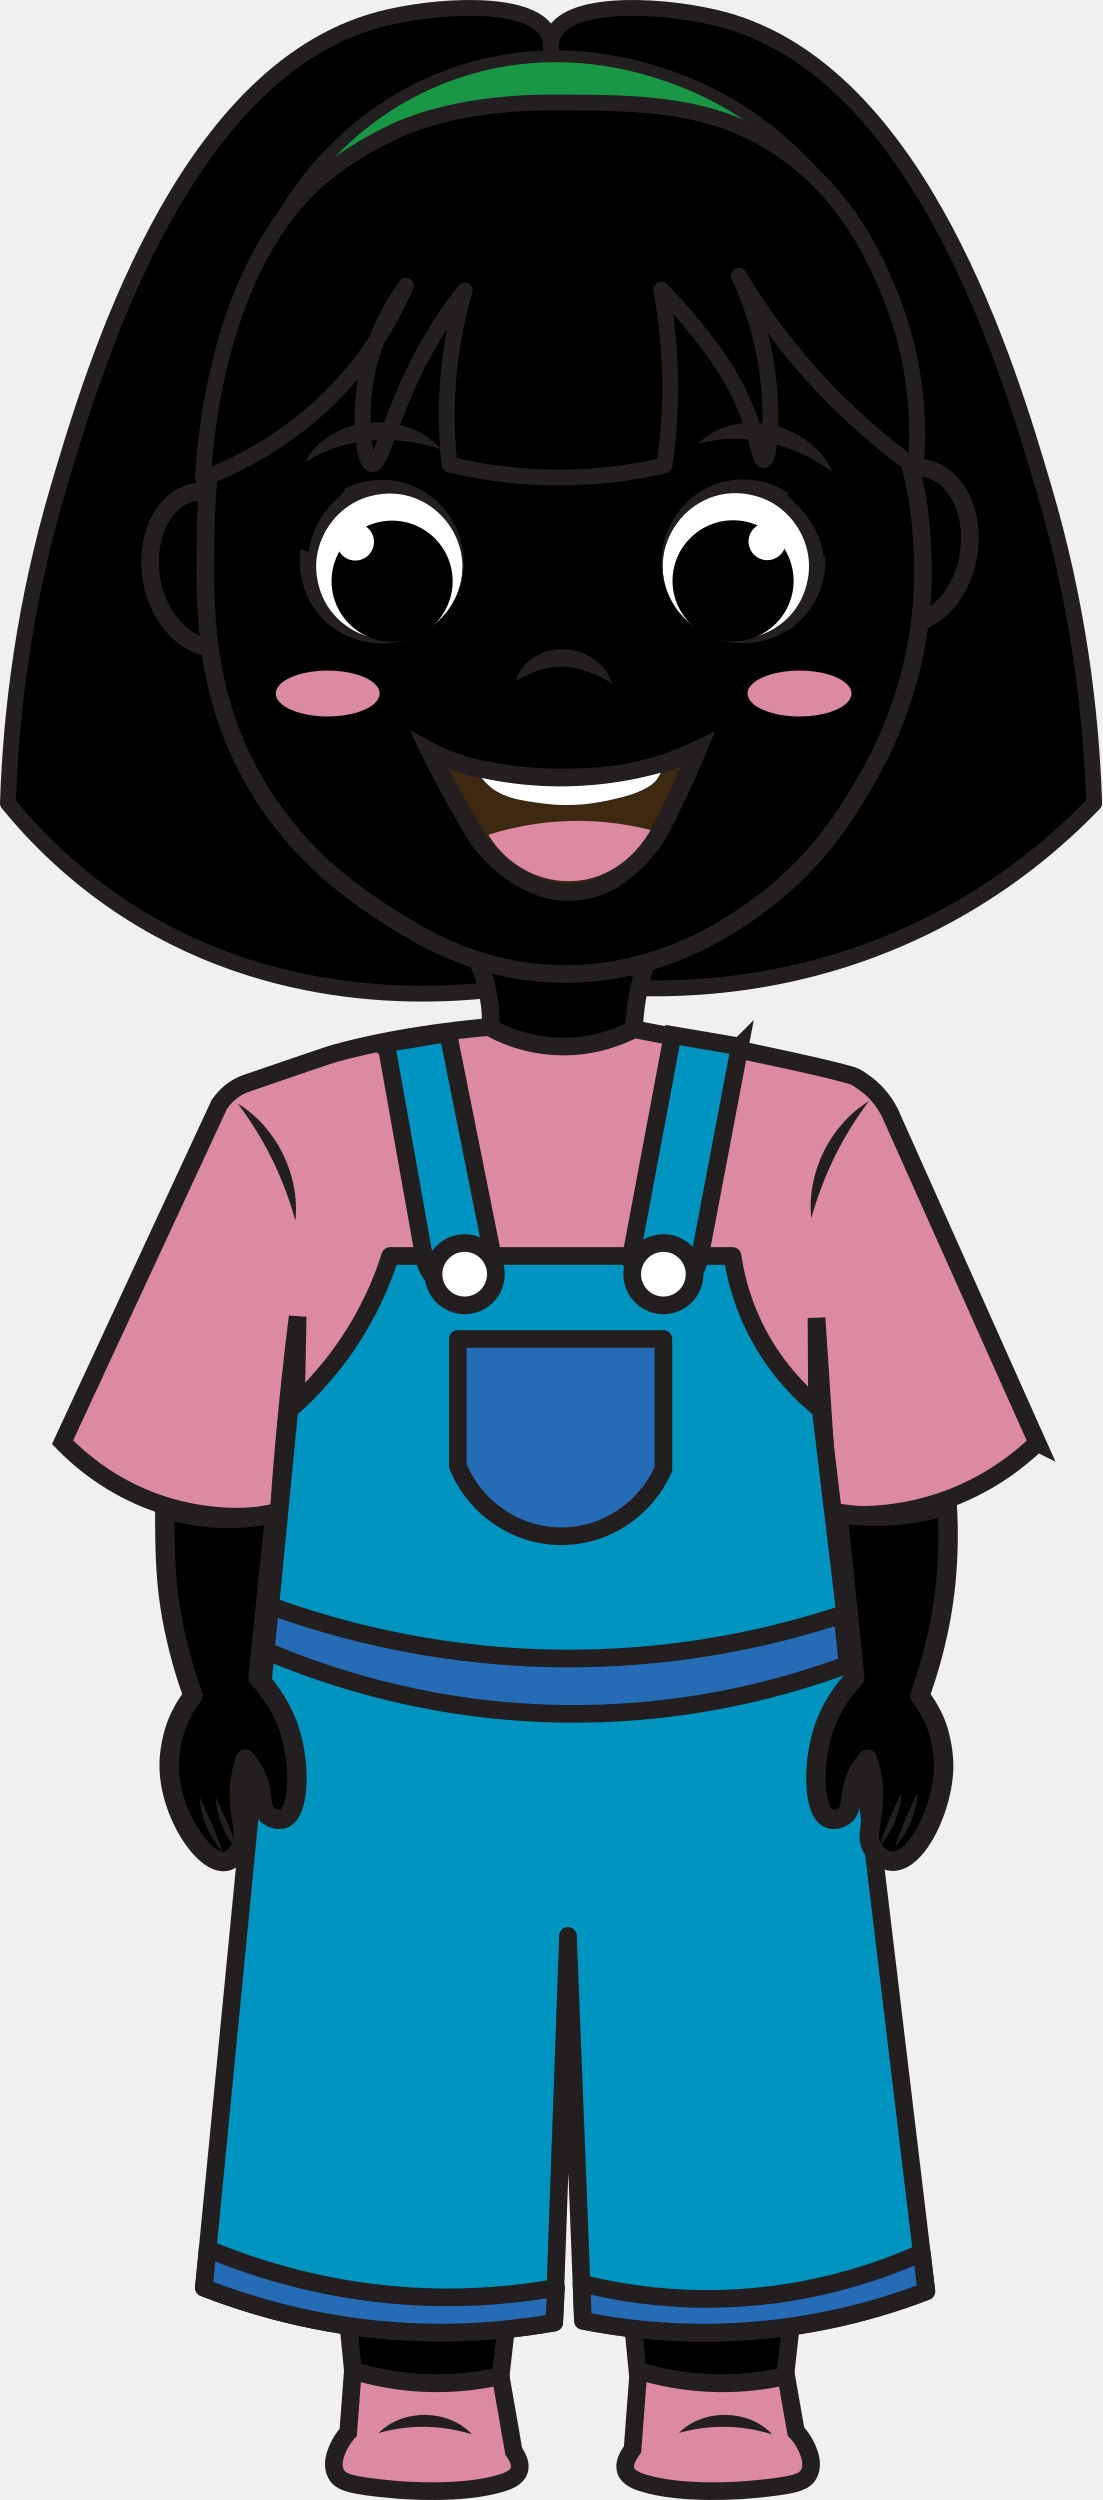
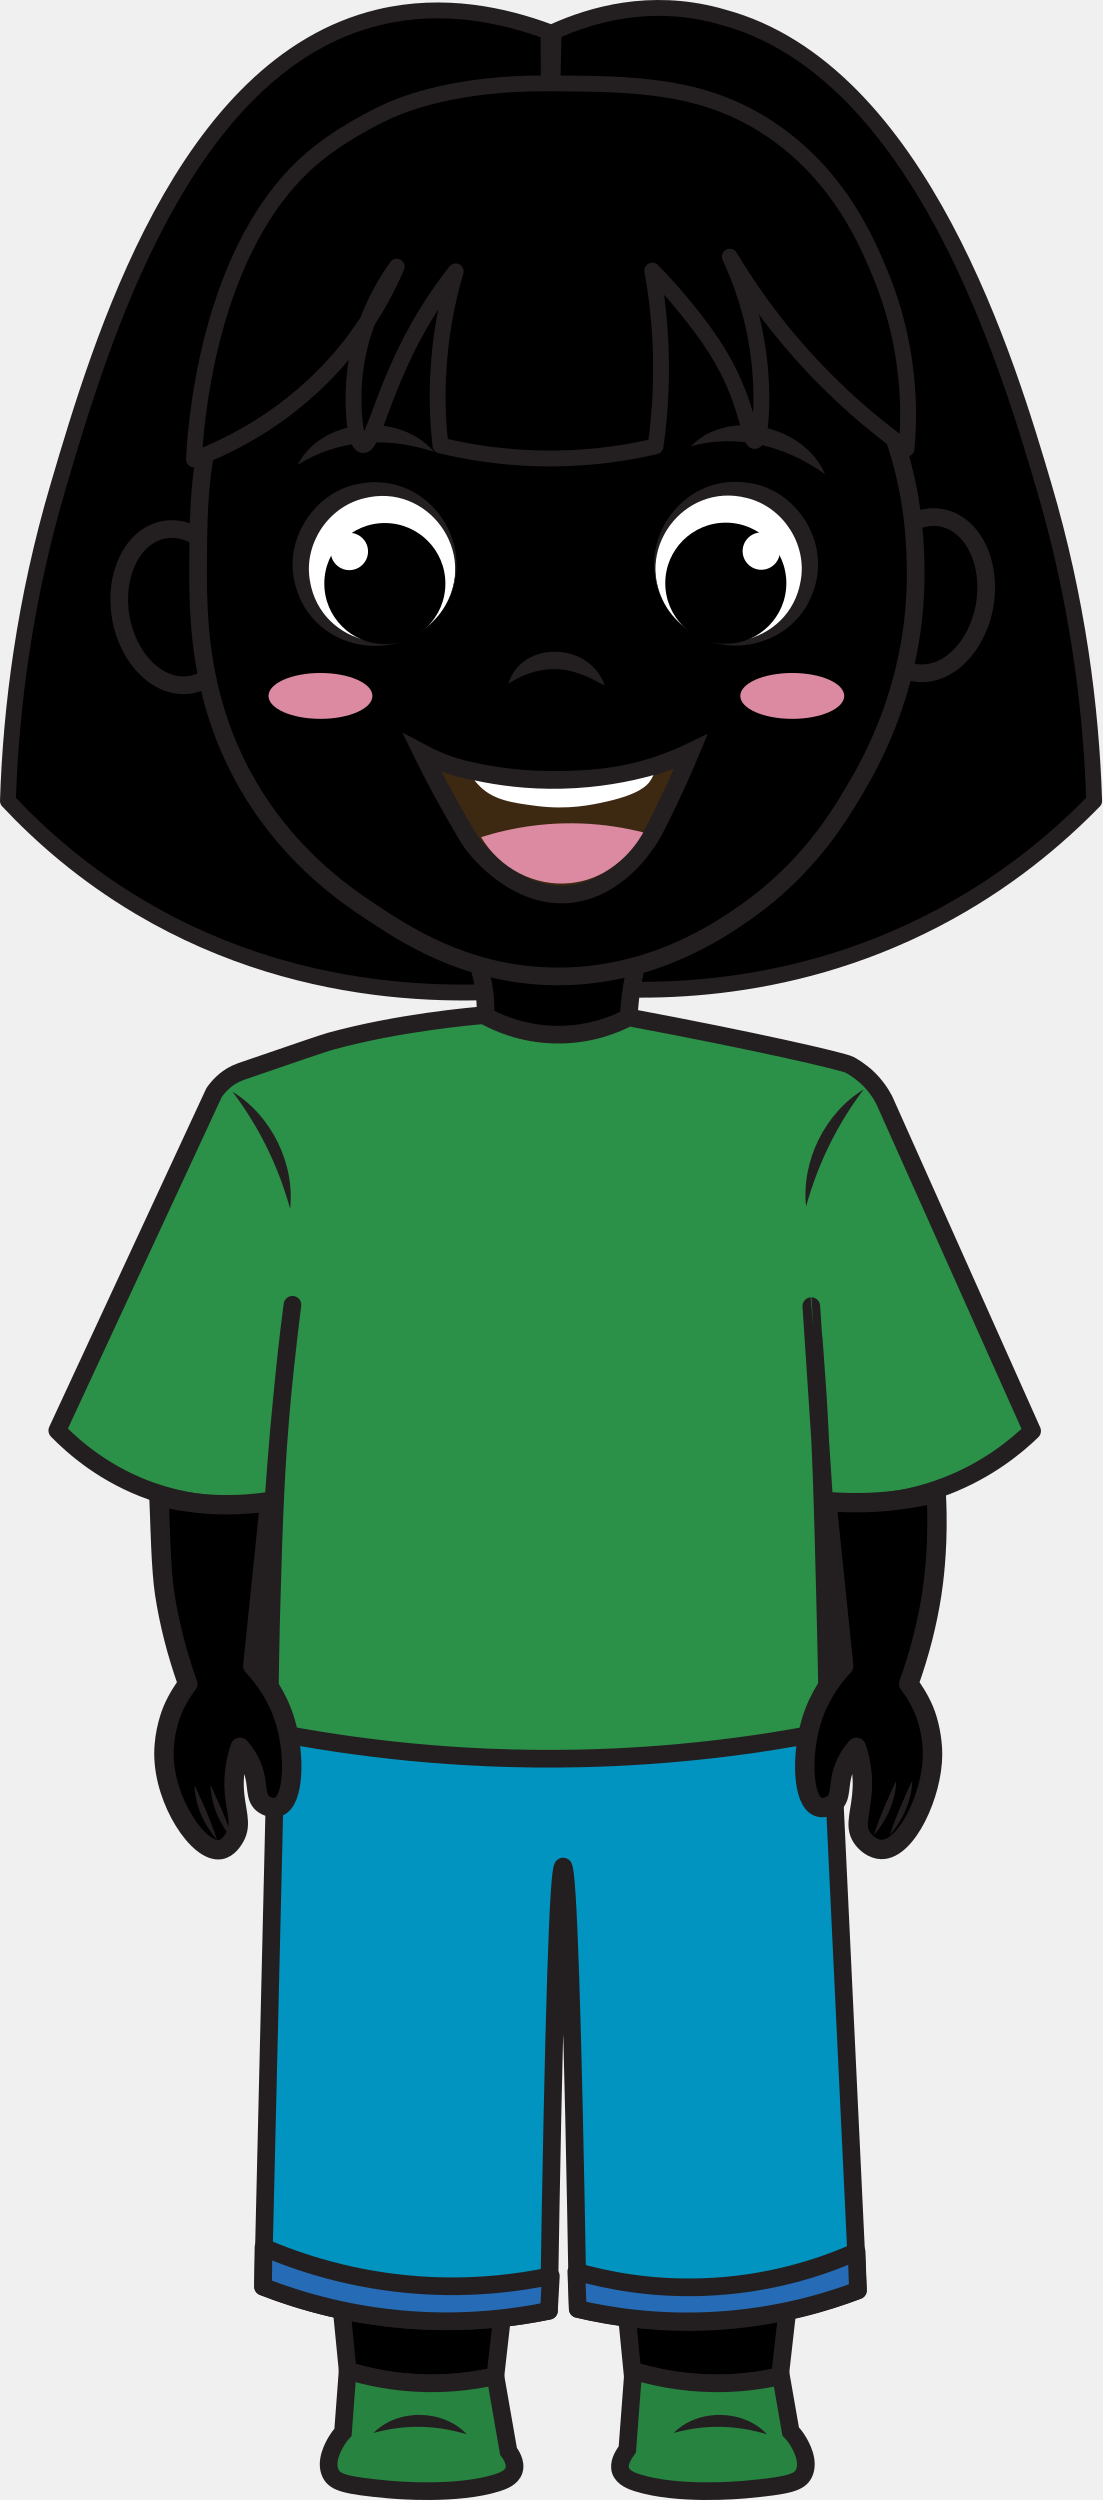
- <svg xmlns="http://www.w3.org/2000/svg" id="Layer_2" data-name="Layer 2" viewBox="0 0 187.025 424.244">
+ <svg xmlns="http://www.w3.org/2000/svg" id="Layer_2" data-name="Layer 2" viewBox="0 0 187.02 424.239">
  <defs>
    <style>
-       .long-straight .cls-1, .long-straight .cls-2 {
+       .long-straight .cls-1 {
        fill: #fff;
      }

-       .long-straight .cls-1, .long-straight .cls-3, .long-straight .cls-4, .long-straight .cls-5, .long-straight .cls-6, .long-straight .cls-7, .long-straight .cls-8, .long-straight .cls-9, .long-straight .cls-10, .long-straight .cls-11, .long-straight .cls-12 {
-         stroke: #231f20;
-       }
- 
-       .long-straight .cls-1, .long-straight .cls-4, .long-straight .cls-5, .long-straight .cls-6, .long-straight .cls-7, .long-straight .cls-9, .long-straight .cls-10 {
-         stroke-miterlimit: 10;
-       }
- 
-       .long-straight .cls-1, .long-straight .cls-4, .long-straight .cls-6, .long-straight .cls-7, .long-straight .cls-8, .long-straight .cls-9, .long-straight .cls-10, .long-straight .cls-11 {
-         stroke-width: 3px;
-       }
- 
-       .long-straight .cls-3 {
+       .long-straight .cls-2 {
        fill: #hairColor;
        stroke-width: 2.69px;
      }

-       .long-straight .cls-3, .long-straight .cls-8, .long-straight .cls-9, .long-straight .cls-11, .long-straight .cls-12 {
+       .long-straight .cls-2, .long-straight .cls-3, .long-straight .cls-4, .long-straight .cls-5, .long-straight .cls-6, .long-straight .cls-7, .long-straight .cls-8, .long-straight .cls-9 {
+         stroke: #231f20;
+       }
+ 
+       .long-straight .cls-2, .long-straight .cls-3, .long-straight .cls-5, .long-straight .cls-6, .long-straight .cls-8, .long-straight .cls-9 {
        stroke-linecap: round;
      }

-       .long-straight .cls-3, .long-straight .cls-8, .long-straight .cls-11, .long-straight .cls-12 {
+       .long-straight .cls-2, .long-straight .cls-3, .long-straight .cls-6, .long-straight .cls-8, .long-straight .cls-9 {
        stroke-linejoin: round;
      }

-       .long-straight .cls-4, .long-straight .cls-9, .long-straight .cls-13 {
+       .long-straight .cls-3 {
+         fill: #2c9148;
+       }
+ 
+       .long-straight .cls-3, .long-straight .cls-4, .long-straight .cls-5, .long-straight .cls-6, .long-straight .cls-7, .long-straight .cls-8 {
+         stroke-width: 3px;
+       }
+ 
+       .long-straight .cls-4, .long-straight .cls-5, .long-straight .cls-7 {
+         stroke-miterlimit: 10;
+       }
+ 
+       .long-straight .cls-4, .long-straight .cls-9 {
+         fill: #skinColor;
+       }
+ 
+       .long-straight .cls-5 {
+         fill: #268340;
+       }
+ 
+       .long-straight .cls-6 {
+         fill: #266bb5;
+       }
+ 
+       .long-straight .cls-7 {
+         fill: #3d2912;
+       }
+ 
+       .long-straight .cls-10 {
        fill: #db8aa1;
      }

-       .long-straight .cls-5 {
-         fill: #199747;
-         stroke-width: 2px;
-       }
- 
-       .long-straight .cls-6, .long-straight .cls-12 {
-         fill: #skinColor;
-       }
- 
-       .long-straight .cls-7, .long-straight .cls-11 {
+       .long-straight .cls-8 {
        fill: #0194c0;
      }

-       .long-straight .cls-8 {
-         fill: #266bb5;
-       }
- 
-       .long-straight .cls-10 {
-         fill: #3d2912;
-       }
- 
-       .long-straight .cls-12 {
+       .long-straight .cls-9 {
        stroke-width: 3.291px;
      }

-       .long-straight .cls-14 {
+       .long-straight .cls-11 {
        fill: #231f20;
      }
    </style>
  </defs>
  <g class="long-straight" id="Layer_1-2" data-name="Layer 1">
    <g>
-       <path class="cls-3" d="m92.148,12.491c.372-.729,2.197-4.045.917-6.726-2.894-6.062-19.742-4.861-28.739-2.446C30.719,12.342,15.84,62.716,9.906,82.809,4.166,102.242,1.861,120.428,1.345,136.312c4.745,5.81,11.382,12.48,20.401,18.275,26.968,17.325,55.839,14.358,65.914,12.832-2.324-103.443-.017-146.104,4.488-154.929Z" />
-       <path class="cls-3" d="m94.877,12.491c-.376-.737-2.196-4.048-.917-6.726,2.894-6.062,19.742-4.861,28.739-2.446,33.607,9.023,48.486,59.397,54.42,79.49,5.74,19.433,8.044,37.619,8.561,53.503-5.888,6.118-14.729,13.825-26.965,20.109-23.212,11.922-45.153,11.798-55.768,10.998-.323-103.364-3.56-146.094-8.07-154.929Z" />
-       <path class="cls-6" d="m81.138,163.262c.986,2.264,2.19,5.881,2.14,10.395-.022,1.986-.282,3.739-.611,5.197,3.29,1.013,7.895,2.049,13.452,2.14,4.646.076,8.605-.531,11.618-1.223-.189-2.067-.255-4.549,0-7.338.324-3.539,1.072-6.537,1.834-8.866-9.478-.102-18.955-.204-28.433-.306Z" />
-       <path class="cls-5" d="m46.947,38.467c2.019-3.78,10.942-19.457,30.362-26.099,17.225-5.891,31.875-.968,36.589.694,19.429,6.852,28.947,21.867,31.533,26.285-6.849-4.548-23.463-14.246-46.79-15.054-26.062-.903-44.885,9.832-51.694,14.174Z" />
-       <ellipse class="cls-6" cx="154.673" cy="92.597" rx="13.336" ry="9.805" transform="translate(38.00848 230.0277) rotate(-80.57965)" />
-       <ellipse class="cls-6" cx="35.38" cy="96.627" rx="9.805" ry="13.336" transform="translate(-15.33836 7.094035) rotate(-9.420338)" />
-       <path class="cls-6" d="m156.538,100.406c-.82,16.94-7.71,28.92-10.25,33.21-2.78,4.7-8.01,13.33-18.34,20.64-4.6,3.25-16.63,11.52-33.48,11.01-14.6-.45-24.75-7.24-30.73-11.24-3.85-2.58-12.41-8.43-19.26-19.26-3.5-5.54-5.74-11.07-7.16-16.32-2.46-9.08-2.5-17.28-2.47-23.12.02-3.24.03-6.68.24-10.24.57-9.41,2.5-19.68,9.39-29.43,16.48-23.31,46.93-23.38,49.98-23.34,2.62.03,31.43.89,49.54,24.72,4.21,5.55,7.01,11.23,8.86,16.53,3.35,9.54,3.65,17.81,3.75,21.76.04,1.74.02,3.44-.07,5.08Z" />
-       <path class="cls-14" d="m87.473,115.619c2.467-7.609,13.986-6.982,16.395.344-1.486-.832-2.82-1.519-4.185-1.997-4.234-1.606-8.38-.783-12.21,1.653h0Z" />
+       <path class="cls-2" d="m185.675,135.912c-6.12,6.29-14.96,13.87-26.96,20.11-25.91,13.48-50.87,12.55-62.87,11.21-12.94,1.81-43,3.99-72.12-13.29-9.51-5.64-16.86-12.13-22.38-18.03.51-15.88,2.82-34.07,8.56-53.5C17.065,58.172,31.025,10.912,64.325,2.922c11.04-2.65,21.33-.29,28.74,2.45.064,11.312.171,16.786.317,16.787s.337-5.473.573-16.787c6.59-2.96,16.31-5.73,27.71-2.74,0,0,.51.15,1.03.29,33.61,9.02,48.49,59.4,54.42,79.49,5.74,19.43,8.05,37.62,8.56,53.5Z" />
+       <path class="cls-4" d="m80.251,161.258c.986,2.264,2.19,5.881,2.14,10.395-.022,1.986-.282,3.739-.611,5.197,3.29,1.013,7.895,2.049,13.452,2.14,4.646.076,8.605-.531,11.618-1.223-.189-2.067-.255-4.549,0-7.338.324-3.539,1.072-6.537,1.834-8.866-9.478-.102-18.955-.204-28.433-.306Z" />
+       <path class="cls-4" d="m57.467,386.7c.51,5.197,1.019,10.395,1.529,15.592,3.29,1.013,7.895,2.049,13.452,2.14,4.646.076,8.605-.531,11.618-1.223.611-5.401,1.223-10.803,1.834-16.204-9.478-.102-18.955-.204-28.433-.306Z" />
+       <path class="cls-4" d="m105.759,386.7c.51,5.197,1.019,10.395,1.529,15.592,3.29,1.013,7.895,2.049,13.452,2.14,4.646.076,8.605-.531,11.618-1.223.611-5.401,1.223-10.803,1.834-16.204-9.478-.102-18.955-.204-28.433-.306Z" />
+       <path class="cls-8" d="m145.584,388.669c-5.39,2.08-13.17,4.41-22.76,5.14-10.35.78-18.94-.59-24.78-1.99-.844-50.051-1.673-75.08-2.487-75.079-.816 0-1.617,25.127-2.403,75.389-5.58,1.15-12.94,2.1-21.54,1.68-11.46-.56-20.72-3.33-26.98-5.77.86-36.13,1.71-72.26,2.57-108.39.41.16.83.33,1.26.5,10.31,4.05,27.39,9.18,48.86,8.69,17.16-.4,31.13-4.26,40.66-7.78.85-.31,1.66-.62,2.44-.93,1.72,36.18,3.44,72.36,5.16,108.54Z" />
+       <path class="cls-3" d="m175.144,242.829c-2.72,2.63-7.53,6.6-14.54,9.32-8.88,3.44-16.72,3.1-20.74,2.65-.73-11.05-1.46-22.1-2.19-33.15-0-.001-0-.005-.001-.005-.006 0.0.707,9.196,1.069,14.765.587,9.031.858,17.962,1.292,35.46.136,5.504.307,12.994.466,21.941-11.881,2.348-26.099,4.244-42.191,4.586-20.587.438-38.429-1.79-52.586-4.586.049-9.219.221-16.919.382-22.548.361-12.604.653-22.437,1.88-35.308.349-3.665.871-8.633,1.639-14.536-.88,7-1.65,14.2-2.31,21.61-.35,3.98-.65,7.9-.92,11.77-2.15.36-5.02.67-8.4.55-2.54-.09-7.07-.48-12.22-2.28-7.86-2.75-13.18-7.38-16.05-10.32,8.87-19.11,17.74-38.22,26.6-57.33.7-1.01,1.87-2.34,3.67-3.21.33-.15.64-.28.95-.39,9.4-3.23,14.1-4.84,15.09-5.11,11.65-3.19,23.91-4.25,26.05-4.43,2.01,1.13,6.36,3.21,12.25,3.3,5.91.09,10.33-1.86,12.38-2.93,21.12,3.95,36.38,7.45,37.5,8.07,1.54.85,2.75,1.95,2.75,1.95,1.58,1.43,2.53,2.95,3.09,4.01,8.37,18.72,16.73,37.43,25.09,56.15Z" />
+       <path class="cls-9" d="m27.081,256.703c.082,1.868.244,9.728.858,13.717.747,4.85,2.005,9.967,3.924,15.327-.689.909-1.741,2.439-2.6,4.468-.172.407-1.468,3.638-1.447,7.456.044,8.016,5.898,16.778,9.565,16.204,1.342-.21,2.182-1.639,2.432-2.064,1.371-2.332.093-4.562-.076-8.331-.075-1.662.048-4.036.994-6.955,1.247,1.435,1.895,2.797,2.255,3.898.874,2.68.264,4.517,1.605,5.618.647.531,1.765.906,2.637.573,2.689-1.027,2.881-8.745,1.19-14.446-1.246-4.202-3.521-7.336-5.518-9.478.96-9.298,1.919-18.595,2.879-27.893-2.24.344-4.86.584-7.784.551-4.355-.049-8.095-.687-11.025-1.416.024.653.061,1.612.112,2.77Z" />
+       <path class="cls-9" d="m158.988,256.703c.124,6.754-.584,11.935-.858,13.717-.747,4.85-2.005,9.967-3.924,15.327.689.909,1.741,2.439,2.6,4.468.825,1.947,1.445,4.917,1.447,7.456.004,6.759-4.39,16.282-8.711,16.175-1.412-.035-2.669-1.095-3.286-2.035-1.369-2.086-.105-4.288.076-8.331.075-1.662-.048-4.036-.994-6.955-1.247,1.435-1.895,2.797-2.255,3.898-.874,2.68-.264,4.517-1.605,5.618-.647.531-1.765.906-2.637.573-2.689-1.027-2.881-8.745-1.19-14.446,1.246-4.202,3.521-7.336,5.518-9.478-.96-9.298-1.919-18.595-2.879-27.893,2.538.214,5.494.296,8.775.075,3.756-.253,7.054-.843,9.795-1.51.048.833.102,1.979.127,3.34Z" />
+       <path class="cls-5" d="m87.204,419.24c-.409,1.213-1.798,1.745-2.82,2.07-6.8,2.16-17.23,1.26-18.42,1.15-7.27-.67-9.09-1.18-9.85-2.7-1.03-2.07.52-4.74.91-5.4.34-.58.73-1.12,1.18-1.61.26-3.48.53-6.97.79-10.46,3.29,1.02,7.9,2.05,13.45,2.14,4.65.08,8.61-.53,11.62-1.22.74,4.26,1.49,8.52,2.23,12.78.345.451,1.367,1.895.91,3.25Z" />
+       <path class="cls-5" d="m136.404,419.76c-.76,1.52-2.58,2.03-9.85,2.7-1.19.11-11.62,1.01-18.42-1.15-.93-.29-2.41-.84-2.83-2.07-.39-1.19.39-2.44.77-3.04.12-.19.25-.38.38-.56.34-4.45.67-8.89,1.01-13.35,3.29,1.02,7.9,2.05,13.46,2.14,4.64.08,8.6-.53,11.61-1.22.55,3.13,1.1,6.27,1.64,9.4.51.53.95,1.11,1.32,1.75.39.66,1.94,3.33.91,5.4Z" />
+       <path class="cls-11" d="m35.728,302.912c1.439,3.136,2.789,6.031,3.822,9.325-2.237-2.584-3.726-5.873-3.822-9.325h0Z" />
+       <path class="cls-11" d="m33.008,302.912c1.439,3.136,2.789,6.031,3.822,9.325-2.237-2.584-3.726-5.873-3.822-9.325h0Z" />
+       <path class="cls-11" d="m152.088,302.134c-.096,3.452-1.585,6.741-3.822,9.325,1.033-3.293,2.383-6.189,3.822-9.325h0Z" />
+       <path class="cls-11" d="m154.808,302.134c-.096,3.452-1.585,6.741-3.822,9.325,1.033-3.293,2.383-6.189,3.822-9.325h0Z" />
+       <path class="cls-11" d="m39.454,185.262c6.598,4.029,10.602,12.189,9.784,19.873-2.028-7.263-5.235-13.853-9.784-19.873h0Z" />
+       <path class="cls-11" d="m146.568,184.861c-4.548,6.019-7.755,12.61-9.783,19.873-.819-7.684,3.185-15.844,9.783-19.873h0Z" />
+       <path class="cls-11" d="m63.384,412.861c4.113-4.181,11.829-4.062,15.822.229-5.268-1.596-10.512-1.7-15.822-.229h0Z" />
+       <path class="cls-11" d="m114.329,412.861c4.113-4.181,11.829-4.062,15.822.229-5.268-1.596-10.512-1.7-15.822-.229h0Z" />
+       <path class="cls-6" d="m44.715,381.358c5.952,2.558,15.039,5.628,26.465,6.42,9.043.627,16.705-.371,22.299-1.548-.109,1.965-.219,3.93-.328,5.895-5.581,1.154-12.938,2.1-21.541,1.68-11.459-.559-20.713-3.326-26.973-5.762.026-2.228.052-4.457.078-6.685Z" />
+       <path class="cls-6" d="m145.358,382.103c-5.516,2.448-14.622,5.65-26.24,6.017-8.862.28-16.209-1.182-21.322-2.634.082,2.111.165,4.222.247,6.333,5.68,1.307,13.662,2.513,23.182,1.978,10.315-.58,18.664-2.992,24.363-5.127-.077-2.189-.153-4.378-.229-6.567Z" />
+       <ellipse class="cls-4" cx="157.44" cy="101.002" rx="13.336" ry="9.805" transform="translate(32.03085 239.7875) rotate(-80.57965)" />
+       <ellipse class="cls-4" cx="30.148" cy="103.032" rx="9.805" ry="13.336" transform="translate(-16.45737 6.32398) rotate(-9.42035)" />
+       <path class="cls-4" d="m155.305,100.812c-.82,16.94-7.71,28.92-10.25,33.21-2.78,4.7-8.01,13.33-18.34,20.64-4.6,3.25-16.63,11.52-33.48,11.01-14.6-.45-24.75-7.24-30.73-11.24-3.85-2.58-12.41-8.43-19.26-19.26-3.5-5.54-5.74-11.07-7.16-16.32-2.46-9.08-2.5-17.28-2.47-23.12.02-3.24.03-6.68.24-10.24.57-9.41,2.5-19.68,9.39-29.43,16.48-23.31,46.93-23.38,49.98-23.34,2.62.03,31.43.89,49.54,24.72,4.21,5.55,7.01,11.23,8.86,16.53,3.35,9.54,3.65,17.81,3.75,21.76.04,1.74.02,3.44-.07,5.08Z" />
+       <path class="cls-11" d="m86.24,116.025c2.467-7.609,13.985-6.982,16.395.344-1.486-.832-2.82-1.519-4.185-1.997-4.234-1.606-8.38-.783-12.21,1.653h0Z" />
+       <path class="cls-11" d="m50.503,78.892c4.179-8.166,17.35-9.05,23.147-2.22-7.759-2.569-16.145-2.229-23.147,2.22h0Z" />
+       <path class="cls-11" d="m117.245,75.712c6.416-6.556,19.255-3.489,22.762,4.754-6.646-4.758-14.755-6.923-22.762-4.754h0Z" />
      <g>
-         <circle class="cls-2" cx="65.43" cy="95.756" r="13.142" />
-         <path class="cls-14" d="m76.458,102.904c-6.48,10.056-22.166,7.64-25.14-4.135-2.071-7.564,3.343-15.934,11.097-17.13,11.967-2.103,20.578,11.246,14.042,21.265h0Zm0,0c6.139-9.537-2.657-21.553-13.502-18.735-6.123,1.497-10.254,7.859-9.119,14.062,1.852,11.06,16.425,14.172,22.622,4.672h0Z" />
+         <circle class="cls-1" cx="64.197" cy="96.162" r="13.142" />
+         <path class="cls-11" d="m75.226,103.309c-6.48,10.055-22.166,7.64-25.14-4.135-2.071-7.564,3.343-15.934,11.097-17.13,11.967-2.104,20.578,11.246,14.042,21.265h0Zm0,0c6.139-9.537-2.657-21.553-13.502-18.735-6.123,1.497-10.254,7.859-9.119,14.062,1.852,11.06,16.425,14.172,22.622,4.672h0Z" />
      </g>
-       <circle cx="66.539" cy="98.625" r="10.273" />
-       <path class="cls-10" d="m111.693,141.484c-.797,1.29-5.579,9.034-13.8,9.833-9.018.876-15.494-7.254-16.31-8.311-.766-.992-1.684-2.602-3.521-5.821-2.304-4.039-4.036-7.448-5.175-9.779,1.531.815,3.851,1.891,6.847,2.677.363.095,1.046.254,2.009.457,4.01.849,9.02,1.512,14.78,1.385,3.966-.087,9.187-.227,15.6-2.253,2.671-.844,4.824-1.785,6.331-2.513-.866,2.085-2.18,5.133-3.933,8.765-1.449,3-2.173,4.501-2.827,5.561Z" />
-       <path class="cls-13" d="m110.393,140.854c-.267.522-4.134,7.764-12.382,8.599-6.022.609-11.946-2.442-15.134-7.796,1.038-.331,2.488-.754,4.242-1.146,5.179-1.158,9.55-1.265,12.304-1.189,4.262.118,7.97.768,10.97,1.533Z" />
-       <path d="m52.371,93.681c-1.439-.485-3.183-1.206-5.051-2.293-1.84-1.071-3.31-2.212-4.433-3.21.887.261,2.374.576,4.204.382,2.122-.225,3.683-1.025,4.51-1.529-4.824-1.461-5.857-2.004-5.809-2.217.069-.307,2.328.336,5.51 0,4.282-.452,6.955-2.331,7.261-1.834.296.481-2.369,1.975-4.287,5.197-1.227,2.061-1.7,4.076-1.905,5.503Z" />
-       <path class="cls-2" d="m112.123,131.126c-.19.4-.4.78-.63,1.1-.38.53-1.62,2.1-7.18,3.36-2.67.61-6.66,1.47-12.08.77-4.11-.54-7.47-.97-9.92-3.68-.15-.17-.35-.39-.57-.66,4.01.87,9.02,1.55,14.78,1.42,6.25-.14,11.55-1.18,15.6-2.31Z" />
+       <circle cx="65.307" cy="99.031" r="10.273" />
+       <circle class="cls-1" cx="59.284" cy="93.583" r="3.169" />
+       <path class="cls-7" d="m110.46,141.89c-.797,1.29-5.579,9.034-13.8,9.833-9.018.876-15.494-7.254-16.31-8.311-.766-.992-1.684-2.602-3.521-5.821-2.304-4.039-4.036-7.448-5.175-9.779,1.531.815,3.851,1.891,6.847,2.677.363.095,1.046.254,2.009.457,4.01.849,9.02,1.512,14.78,1.385,3.966-.087,9.187-.227,15.6-2.253,2.671-.844,4.824-1.785,6.331-2.513-.866,2.085-2.18,5.133-3.933,8.765-1.449,3-2.173,4.501-2.827,5.561Z" />
+       <path class="cls-10" d="m109.16,141.259c-.267.522-4.134,7.764-12.382,8.599-6.022.61-11.946-2.442-15.134-7.796,1.038-.331,2.488-.754,4.242-1.146,5.179-1.158,9.55-1.265,12.304-1.189,4.262.118,7.97.768,10.97,1.533Z" />
+       <path class="cls-1" d="m110.89,131.531c-.19.4-.4.78-.63,1.1-.38.53-1.62,2.1-7.18,3.36-2.67.61-6.66,1.47-12.08.77-4.11-.54-7.47-.97-9.92-3.68-.15-.17-.35-.39-.57-.66,4.01.87,9.02,1.55,14.78,1.42,6.25-.14,11.55-1.18,15.6-2.31Z" />
      <g>
-         <circle class="cls-2" cx="125.508" cy="95.693" r="13.142" />
-         <path class="cls-14" d="m114.479,102.84c6.197,9.5,20.771,6.386,22.622-4.673,1.135-6.203-2.996-12.566-9.119-14.062-10.848-2.817-19.641,9.198-13.502,18.735h0Zm0,0c-6.535-10.021,2.074-23.369,14.043-21.265,7.753,1.197,13.17,9.566,11.097,17.131-2.973,11.774-18.661,14.191-25.14,4.135h0Z" />
+         <circle class="cls-1" cx="124.275" cy="96.098" r="13.142" />
+         <path class="cls-11" d="m113.247,103.246c6.197,9.5,20.772,6.386,22.622-4.673,1.135-6.203-2.996-12.566-9.119-14.062-10.848-2.817-19.641,9.198-13.502,18.735h0Zm0,0c-6.535-10.021,2.074-23.369,14.043-21.265,7.753,1.197,13.17,9.566,11.097,17.131-2.973,11.774-18.662,14.191-25.14,4.135h0Z" />
      </g>
-       <circle class="cls-2" cx="60.294" cy="91.954" r="3.169" />
-       <circle cx="124.398" cy="98.562" r="10.273" />
-       <ellipse class="cls-13" cx="55.613" cy="117.69" rx="8.817" ry="3.893" />
-       <ellipse class="cls-13" cx="135.676" cy="117.69" rx="8.817" ry="3.893" />
-       <path class="cls-3" d="m94.358,17.378c-15.576-.068-24.227,3.497-26.876,4.665-0.0 0-6.433,2.838-11.924,7.185-19.305,15.283-20.97,48.713-21.095,51.975h0c5.872-2.237,16.513-7.259,25.452-18.038,4.366-5.264,7.151-10.484,8.943-14.675-2.654,3.763-6.633,10.597-7.244,19.731-.308,4.607.203,10.359,1.511,10.536,1.464.199,2.792-6.699,7.233-15.881,2.864-5.922,6.049-10.464,8.509-13.587-1.421,4.834-2.728,11.05-3.006,18.337-.158,4.139.044,7.903.415,11.202,6.23,1.49,14.627,2.727,24.454,1.992,4.475-.334,8.515-1.023,12.051-1.849.806-5.656,1.255-12.463.685-20.115-.259-3.484-.699-6.727-1.24-9.703,1.598,1.613,3.672,3.836,5.912,6.635,1.509,1.886,3.929,4.909,5.98,8.523,4.443,7.827,4.565,13.856,5.503,13.758,1.001-.105,1.57-7.048.688-14.217-.902-7.33-3.107-13.157-4.92-17.056,2.899,4.843,6.744,10.414,11.799,16.139,6.371,7.216,12.803,12.569,18.191,16.433h0c.526-5.844.754-17.25-4.586-29.962-2.163-5.15-6.689-15.922-17.733-23.694-11.675-8.216-23.799-8.269-38.703-8.334Z" />
-       <path class="cls-6" d="m58.355,386.704c.51,5.197,1.019,10.395,1.529,15.592,3.29,1.013,7.895,2.049,13.452,2.14,4.646.076,8.605-.531,11.618-1.223.611-5.401,1.223-10.803,1.834-16.204-9.478-.102-18.955-.204-28.433-.306Z" />
-       <path class="cls-6" d="m106.647,386.704c.51,5.197,1.019,10.395,1.529,15.592,3.29,1.013,7.895,2.049,13.452,2.14,4.646.076,8.605-.531,11.618-1.223.611-5.401,1.223-10.803,1.834-16.204-9.478-.102-18.955-.204-28.433-.306Z" />
-       <circle class="cls-2" cx="130.198" cy="91.891" r="3.169" />
-       <path class="cls-9" d="m176.035,244.833c-2.725,2.635-7.528,6.601-14.541,9.319-8.883,3.443-16.725,3.106-20.739,2.651-.73-11.049-1.46-22.098-2.191-33.148.12,23.379.24,46.758.361,70.138H49.125c.463-23.456.926-46.911,1.388-70.367-.878,6.995-1.655,14.2-2.309,21.607-.351,3.977-.656,7.901-.92,11.77-2.155.362-5.026.672-8.402.551-2.54-.09-7.066-.485-12.216-2.285-7.867-2.75-13.184-7.379-16.051-10.318,8.866-19.108,17.733-38.217,26.599-57.325.699-1.012,1.863-2.341,3.669-3.21.324-.156.643-.285.95-.39,9.395-3.23,14.094-4.839,15.092-5.112,11.645-3.188,23.903-4.249,26.043-4.426,2.014,1.127,6.362,3.208,12.259,3.298,5.91.09,10.328-1.865,12.374-2.933,21.123,3.948,36.376,7.452,37.498,8.073,1.539.851,2.751,1.949,2.752,1.949,1.578,1.429,2.535,2.951,3.096,4.013,8.363,18.715,16.726,37.431,25.089,56.146Z" />
-       <path class="cls-11" d="m66.218,213.136h58.09c.442,3.037,1.363,7.007,3.362,11.312,3.487,7.508,8.499,12.254,11.599,14.75,5.976,49.876,11.953,99.752,17.929,149.628-7.778,3.013-19.277,6.412-33.49,6.983-9.784.393-18.219-.659-24.778-1.986-.849-21.771-1.698-43.542-2.547-65.313-.781,21.873-1.563,43.746-2.344,65.619-6.085,1.084-13.353,1.854-21.541,1.68-15.986-.338-29.012-4.133-37.899-7.595,4.833-49.646,9.665-99.293,14.498-148.939,3.382-2.962,7.784-7.499,11.618-13.911,2.7-4.515,4.404-8.765,5.503-12.229Z" />
-       <path class="cls-12" d="m27.969,258.708c.029,2.387.009,8.208.858,13.717.747,4.85,2.005,9.967,3.924,15.327-.689.909-1.741,2.439-2.6,4.467-.172.407-1.468,3.638-1.447,7.456.044,8.016,5.898,16.778,9.565,16.204,1.342-.21,2.182-1.639,2.432-2.064,1.371-2.332.093-4.562-.076-8.331-.075-1.662.048-4.036.994-6.955,1.247,1.435,1.895,2.797,2.255,3.898.874,2.68.264,4.517,1.605,5.618.647.531,1.765.906,2.637.573,2.689-1.027,2.881-8.745,1.19-14.446-1.246-4.202-3.521-7.336-5.518-9.478.96-9.298,1.919-18.595,2.879-27.893-2.355.519-5.549.98-9.328.835-3.848-.148-7.047-.876-9.377-1.591-.005.638-.007,1.557.007,2.661Z" />
-       <path class="cls-12" d="m160.875,258.708c.138,6.386-.5,11.389-.858,13.717-.747,4.85-2.005,9.967-3.924,15.327.689.909,1.741,2.439,2.6,4.467.825,1.947,1.445,4.917,1.447,7.456.004,6.759-4.39,16.282-8.711,16.175-1.412-.035-2.669-1.095-3.286-2.035-1.369-2.086-.105-4.288.076-8.331.075-1.662-.048-4.036-.994-6.955-1.247,1.435-1.895,2.797-2.255,3.898-.874,2.68-.264,4.517-1.605,5.618-.647.531-1.765.906-2.637.573-2.689-1.027-2.881-8.745-1.19-14.446,1.246-4.202,3.521-7.336,5.518-9.478-.96-9.298-1.919-18.595-2.879-27.893,2.436.38,5.584.647,9.229.39,3.763-.265,6.929-1.01,9.331-1.758.051.817.108,1.939.137,3.273Z" />
-       <path class="cls-7" d="m65.511,177.054c3.509-.579,7.017-1.157,10.526-1.736,2.543,12.716,5.087,25.432,7.63,38.147-.382,2.631-2.26,4.719-4.586,5.197-2.949.607-6.218-1.455-7.032-4.892-2.179-12.239-4.359-24.478-6.538-36.718Z" />
-       <path class="cls-14" d="m118.478,75.307c6.416-6.556,19.255-3.489,22.762,4.754-6.646-4.758-14.755-6.923-22.762-4.754h0Z" />
-       <path class="cls-14" d="m51.736,78.486c4.179-8.166,17.35-9.05,23.147-2.22-7.759-2.569-16.145-2.229-23.147,2.22h0Z" />
-       <path class="cls-7" d="m125.531,177.598c-3.798-.649-7.595-1.298-11.393-1.947-2.365,12.605-4.73,25.21-7.095,37.815.382,2.631,2.26,4.719,4.586,5.197,2.949.607,6.218-1.455,7.032-4.892,2.29-12.058,4.58-24.116,6.871-36.174Z" />
-       <path class="cls-8" d="m77.695,227.217h34.881v22.087c-2.992,6.733-9.534,11.178-16.766,11.391-7.818.23-15.077-4.528-18.115-11.924v-21.554Z" />
-       <path class="cls-4" d="m88.092,419.245c-.41,1.23-1.89,1.78-2.82,2.07-6.8,2.16-17.23,1.26-18.42,1.15-7.27-.67-9.09-1.18-9.85-2.7-1.03-2.07.52-4.74.91-5.4.34-.58.73-1.12,1.18-1.61.26-3.48.53-6.97.79-10.46,3.29,1.02,7.9,2.05,13.45,2.14,4.65.08,8.61-.53,11.62-1.22.74,4.26,1.49,8.52,2.23,12.78.06.07.1.14.15.21.38.6,1.16,1.85.76,3.04Z" />
-       <path class="cls-4" d="m137.292,419.765c-.76,1.52-2.58,2.03-9.85,2.7-1.19.11-11.62,1.01-18.42-1.15-.93-.29-2.41-.84-2.83-2.07-.39-1.19.39-2.44.77-3.04.12-.19.25-.38.38-.56.34-4.45.67-8.89,1.01-13.35,3.29,1.02,7.9,2.05,13.46,2.14,4.64.08,8.6-.53,11.61-1.22.55,3.13,1.1,6.27,1.64,9.4.51.53.95,1.11,1.32,1.75.39.66,1.94,3.33.91,5.4Z" />
-       <circle class="cls-1" cx="78.858" cy="216.227" r="5.29" />
-       <circle class="cls-1" cx="112.576" cy="216.227" r="5.29" />
-       <path d="m139.787,94.502c1.439-.485,3.183-1.206,5.051-2.293,1.84-1.071,3.31-2.212,4.433-3.21-.887.261-2.374.576-4.204.382-2.122-.225-3.683-1.025-4.51-1.529,4.824-1.461,5.857-2.004,5.809-2.217-.069-.307-2.328.336-5.51,0-4.282-.452-6.955-2.331-7.261-1.834-.296.481,2.369,1.975,4.287,5.197,1.227,2.061,1.7,4.076,1.905,5.503Z" />
-       <path class="cls-14" d="m36.615,304.916c1.439,3.136,2.789,6.031,3.822,9.325-2.237-2.584-3.726-5.873-3.822-9.325h0Z" />
-       <path class="cls-14" d="m33.896,304.916c1.439,3.136,2.789,6.031,3.822,9.325-2.237-2.584-3.726-5.873-3.822-9.325h0Z" />
-       <path class="cls-14" d="m152.976,304.139c-.096,3.452-1.585,6.741-3.822,9.325,1.033-3.293,2.383-6.189,3.822-9.325h0Z" />
-       <path class="cls-14" d="m155.696,304.139c-.096,3.452-1.585,6.741-3.822,9.325,1.033-3.293,2.383-6.189,3.822-9.325h0Z" />
-       <g>
-         <path class="cls-13" d="m40.342,187.266c1.75,1.602,4.021,4.052,5.962,7.49,2.797,4.955,3.578,9.607,3.822,12.382" />
-         <path class="cls-14" d="m40.342,187.266c6.598,4.029,10.602,12.189,9.784,19.873-2.028-7.263-5.235-13.853-9.784-19.873h0Z" />
-       </g>
-       <g>
-         <path class="cls-13" d="m147.456,186.865c-1.75,1.602-4.021,4.052-5.962,7.49-2.797,4.955-3.578,9.607-3.822,12.382" />
-         <path class="cls-14" d="m147.456,186.865c-4.548,6.019-7.755,12.61-9.783,19.873-.819-7.684,3.185-15.844,9.783-19.873h0Z" />
-       </g>
-       <path class="cls-14" d="m64.271,412.865c4.113-4.181,11.829-4.062,15.822.229-5.268-1.596-10.512-1.7-15.822-.229h0Z" />
-       <path class="cls-14" d="m115.216,412.865c4.113-4.181,11.829-4.062,15.822.229-5.268-1.596-10.512-1.7-15.822-.229h0Z" />
-       <path class="cls-8" d="m45.863,272.495c11.46,4.168,29.655,9.199,52.345,8.943,18.786-.212,34.167-3.974,44.742-7.465.292,2.834.585,5.668.877,8.502-10.123,3.762-25.923,8.246-45.62,8.365-23.802.143-42.415-6.155-53.119-10.717.258-2.542.516-5.085.774-7.627Z" />
-       <path class="cls-8" d="m35.24,381.63c8.452,3.526,21.114,7.56,36.828,8.152,8.57.323,16.116-.451,22.299-1.548-.109,1.965-.219,3.93-.328,5.895-6.085,1.084-13.353,1.854-21.541,1.68-15.986-.338-29.012-4.133-37.899-7.595.214-2.195.427-4.39.641-6.585Z" />
-       <path class="cls-8" d="m156.415,382.292c-7.715,3.438-20.401,7.835-36.409,7.832-8.378-.002-15.609-1.208-21.322-2.634.082,2.111.165,4.222.247,6.333,6.317,1.251,14.174,2.21,23.182,1.978,14.846-.383,26.906-3.853,35.085-6.975-.261-2.178-.522-4.356-.783-6.534Z" />
+       <circle cx="123.166" cy="98.967" r="10.273" />
+       <circle class="cls-1" cx="129.189" cy="93.52" r="3.169" />
+       <ellipse class="cls-10" cx="54.381" cy="118.095" rx="8.817" ry="3.893" />
+       <ellipse class="cls-10" cx="134.443" cy="118.095" rx="8.817" ry="3.893" />
+       <path class="cls-2" d="m92.818,14.145c-15.576-.068-24.227,3.497-26.876,4.665-0.0 0-6.433,2.838-11.924,7.185-19.305,15.283-20.97,48.713-21.095,51.975,5.872-2.237,16.513-7.259,25.452-18.038,4.366-5.264,7.151-10.484,8.943-14.675-2.654,3.763-6.633,10.597-7.244,19.731-.308,4.607.203,10.359,1.511,10.536,1.464.199,2.792-6.699,7.233-15.881,2.864-5.922,6.049-10.464,8.509-13.587-1.421,4.834-2.728,11.05-3.006,18.337-.158,4.139.044,7.903.415,11.202,6.23,1.49,14.627,2.727,24.454,1.992,4.475-.334,8.515-1.023,12.051-1.849.806-5.656,1.255-12.463.685-20.115-.259-3.484-.699-6.727-1.24-9.703,1.598,1.613,3.672,3.836,5.912,6.635,1.509,1.886,3.929,4.909,5.98,8.523,4.443,7.827,4.565,13.856,5.503,13.758,1.001-.105,1.57-7.048.688-14.217-.902-7.33-3.107-13.157-4.92-17.056,2.899,4.843,6.744,10.414,11.799,16.139,6.371,7.216,12.803,12.569,18.191,16.433.526-5.844.754-17.25-4.586-29.962-2.163-5.15-6.689-15.922-17.733-23.694-11.675-8.216-23.799-8.269-38.703-8.334Z" />
    </g>
  </g>
</svg>
